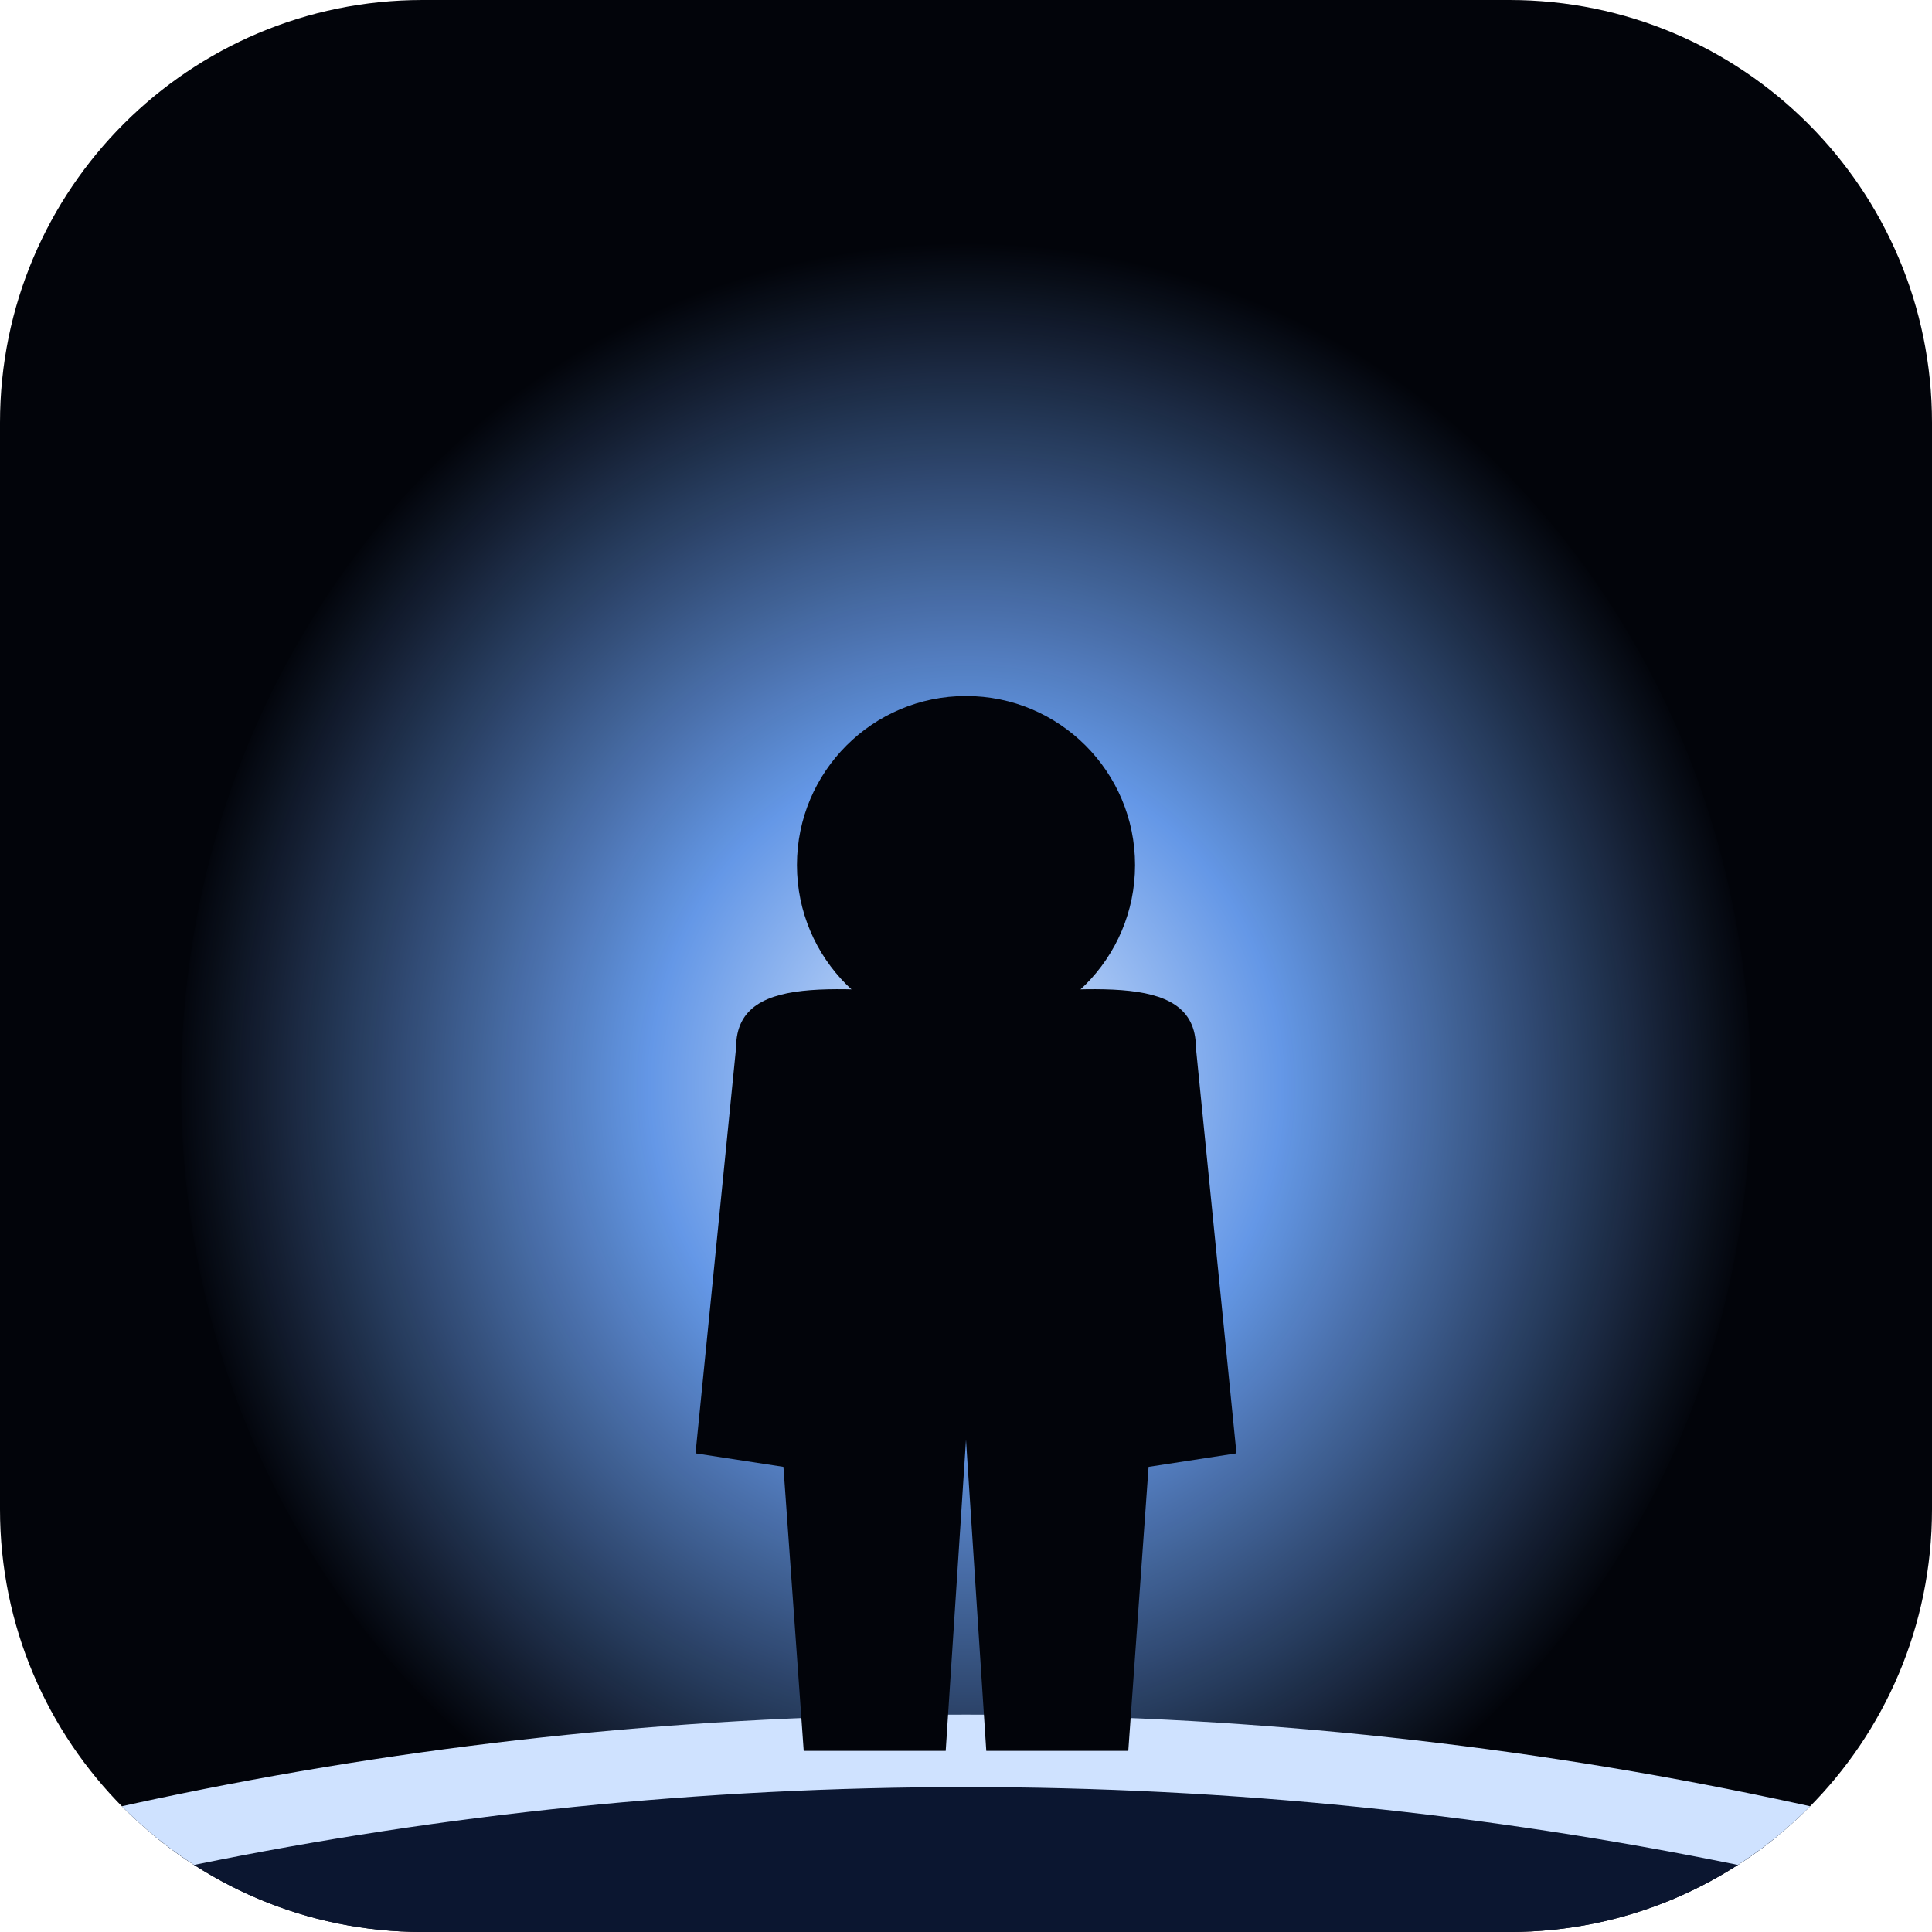
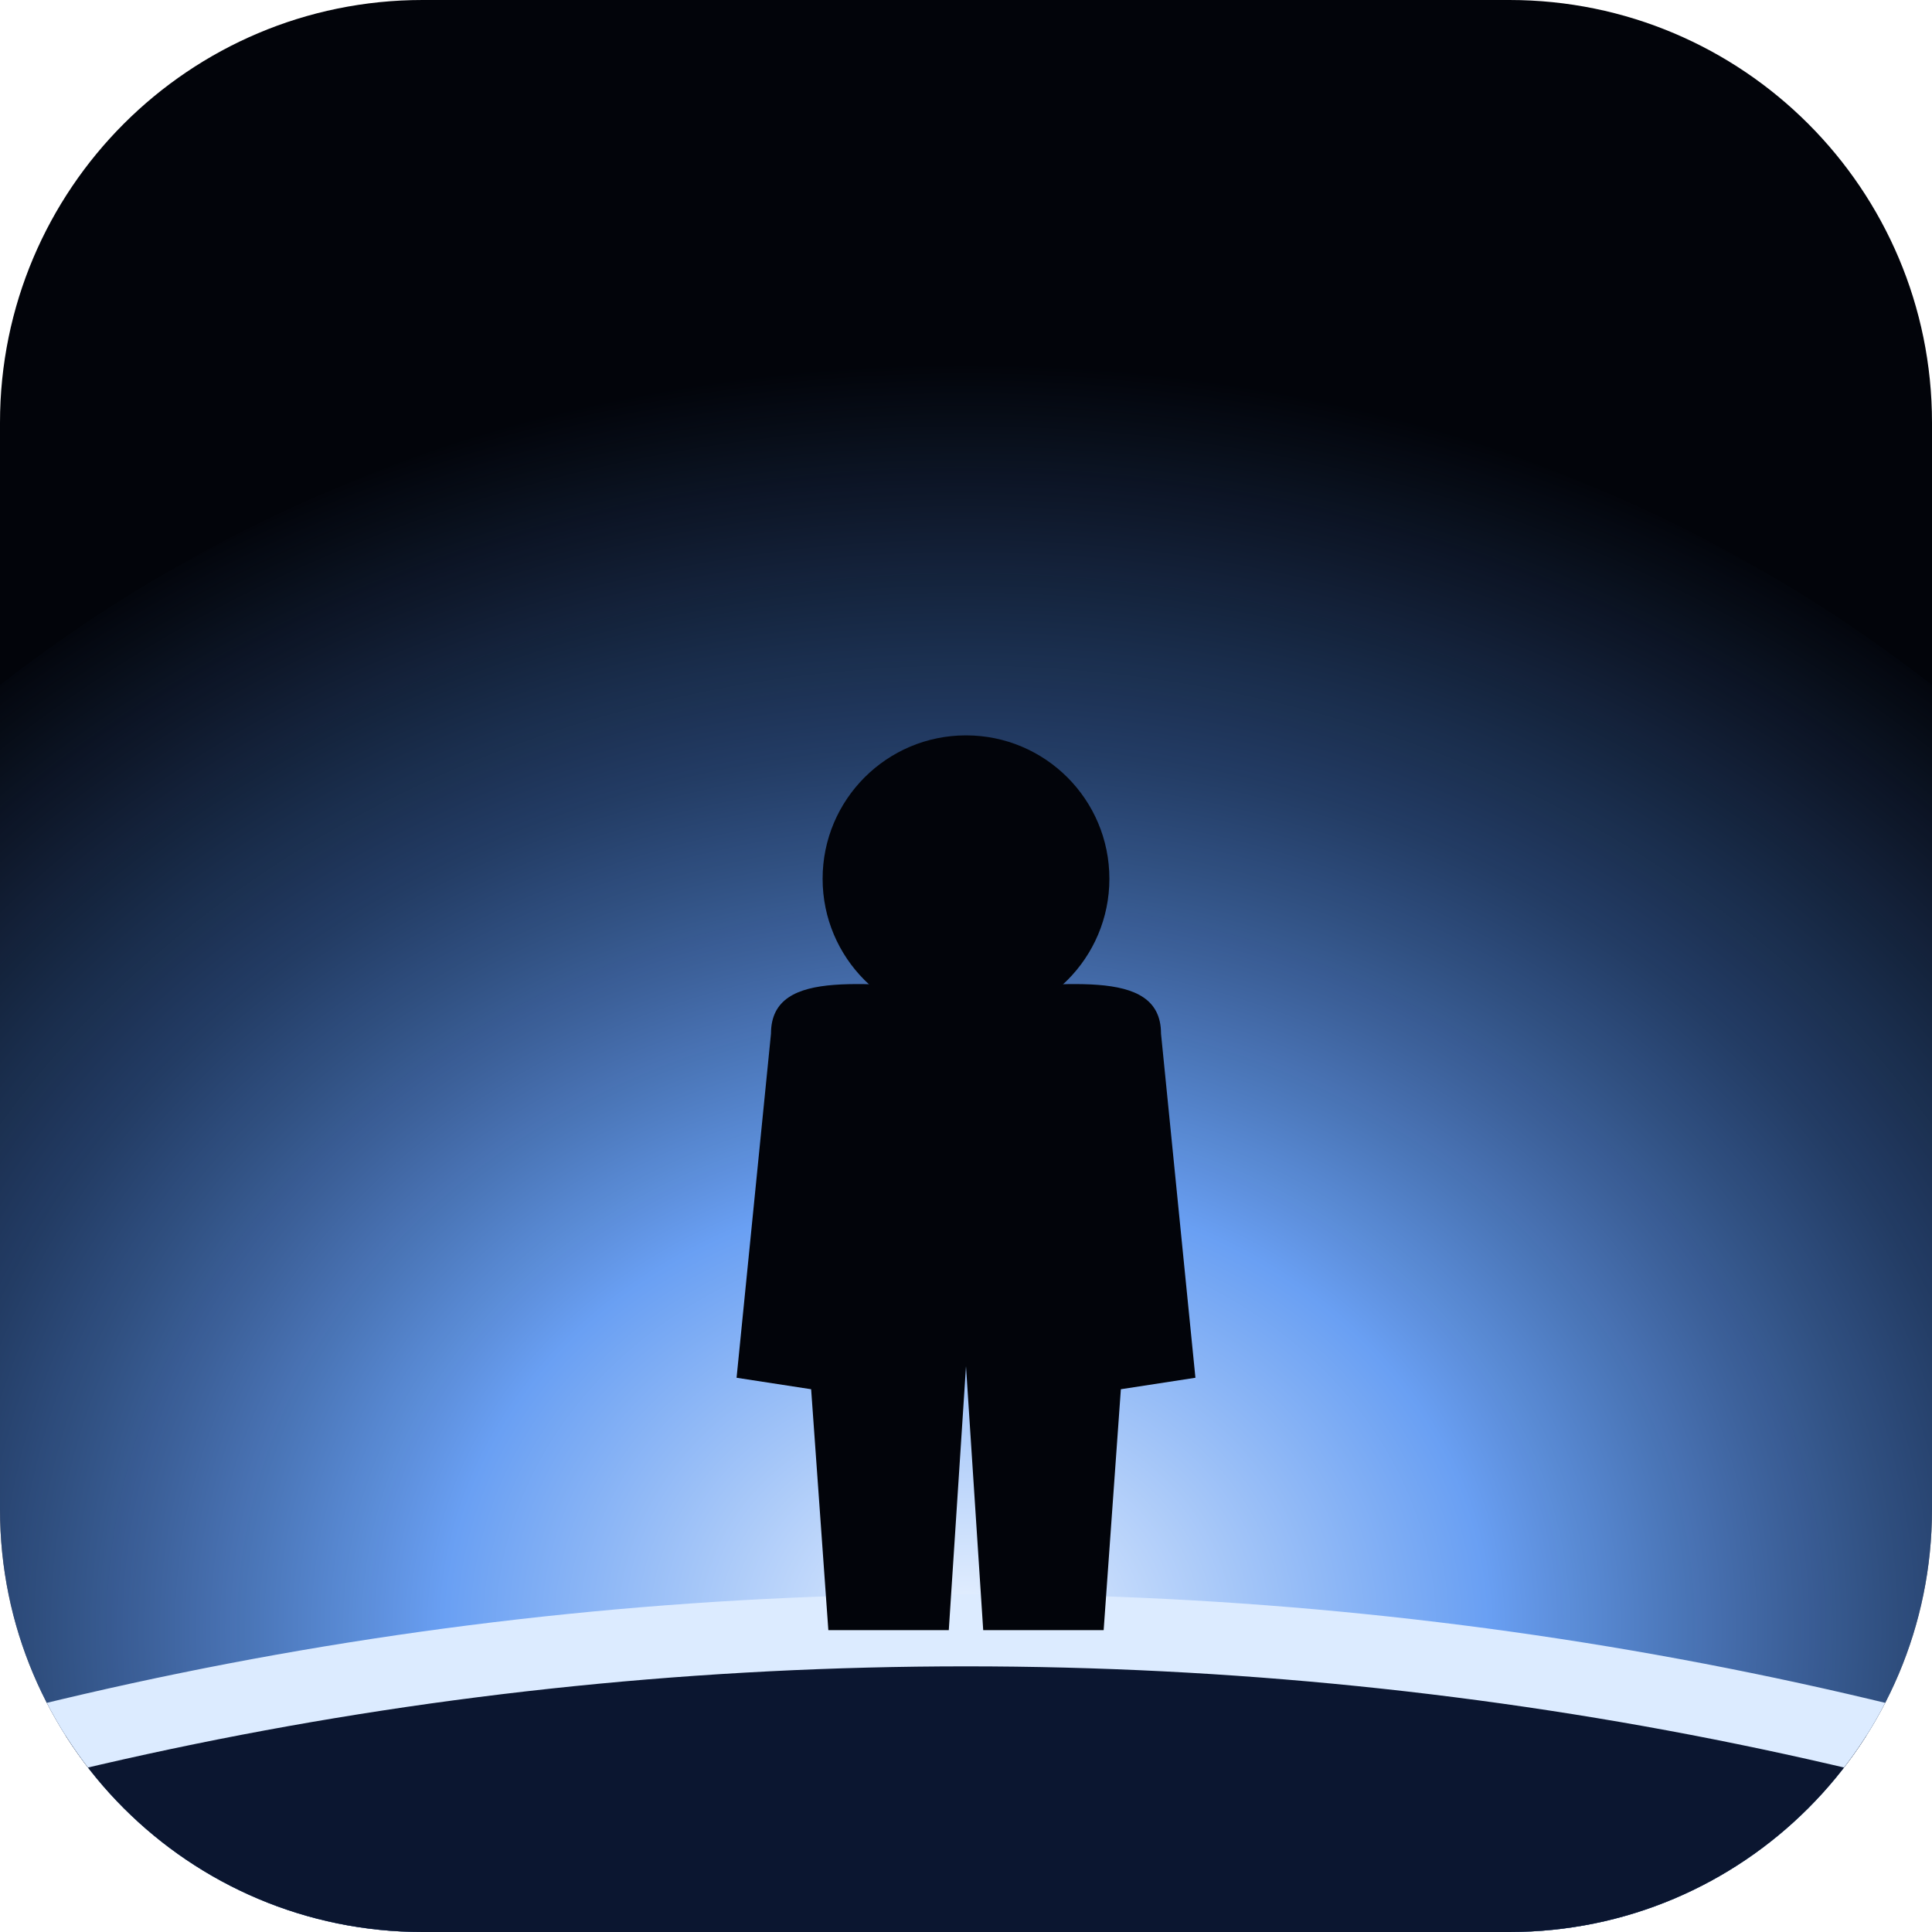
<svg xmlns="http://www.w3.org/2000/svg" viewBox="0 0 32 32">
  <defs>
    <clipPath id="c">
      <rect width="32" height="32" rx="7" />
    </clipPath>
    <radialGradient id="d" cx=".5" cy=".5" r=".5">
      <stop offset="0" stop-color="#EAF3FF" />
-       <stop offset=".4" stop-color="#6FA8FF" stop-opacity=".9" />
-       <stop offset="1" stop-color="#6FA8FF" stop-opacity="0" />
+       <stop offset=".35" stop-color="#6FA8FF" stop-opacity=".95" />
+       <stop offset=".7" stop-color="#4A7FD0" stop-opacity=".45" />
+       <stop offset="1" stop-color="#4A7FD0" stop-opacity="0" />
    </radialGradient>
  </defs>
  <g clip-path="url(#c)">
    <rect width="32" height="32" fill="#02040A" />
-     <ellipse cx="16" cy="18" rx="13" ry="14" fill="url(#d)" />
-     <circle cx="16" cy="93" r="64" fill="#0B1630" />
-     <circle cx="16" cy="93" r="64" fill="none" stroke="#CFE2FF" stroke-width="1.2" />
-     <g transform="translate(16 29) scale(1.12)" fill="#02040A">
+     <ellipse cx="16" cy="27" rx="24" ry="21" fill="url(#d)" />
+     <circle cx="16" cy="91" r="64" fill="#0B1630" />
+     <circle cx="16" cy="91" r="64" fill="none" stroke="#DCEBFF" stroke-width="1.2" />
+     <g transform="translate(16 27) scale(.95)" fill="#02040A">
      <circle cy="-13.1" r="2.5" />
      <path d="M-3.4 -10.4C-3.4 -11.6 -1.6 -11.2 0 -11.2S3.4 -11.6 3.4 -10.4L4 -4.4L2.7 -4.2L2.4 0H.3L0 -4.6L-.3 0H-2.4L-2.7 -4.2L-4 -4.4Z" />
    </g>
  </g>
</svg>
